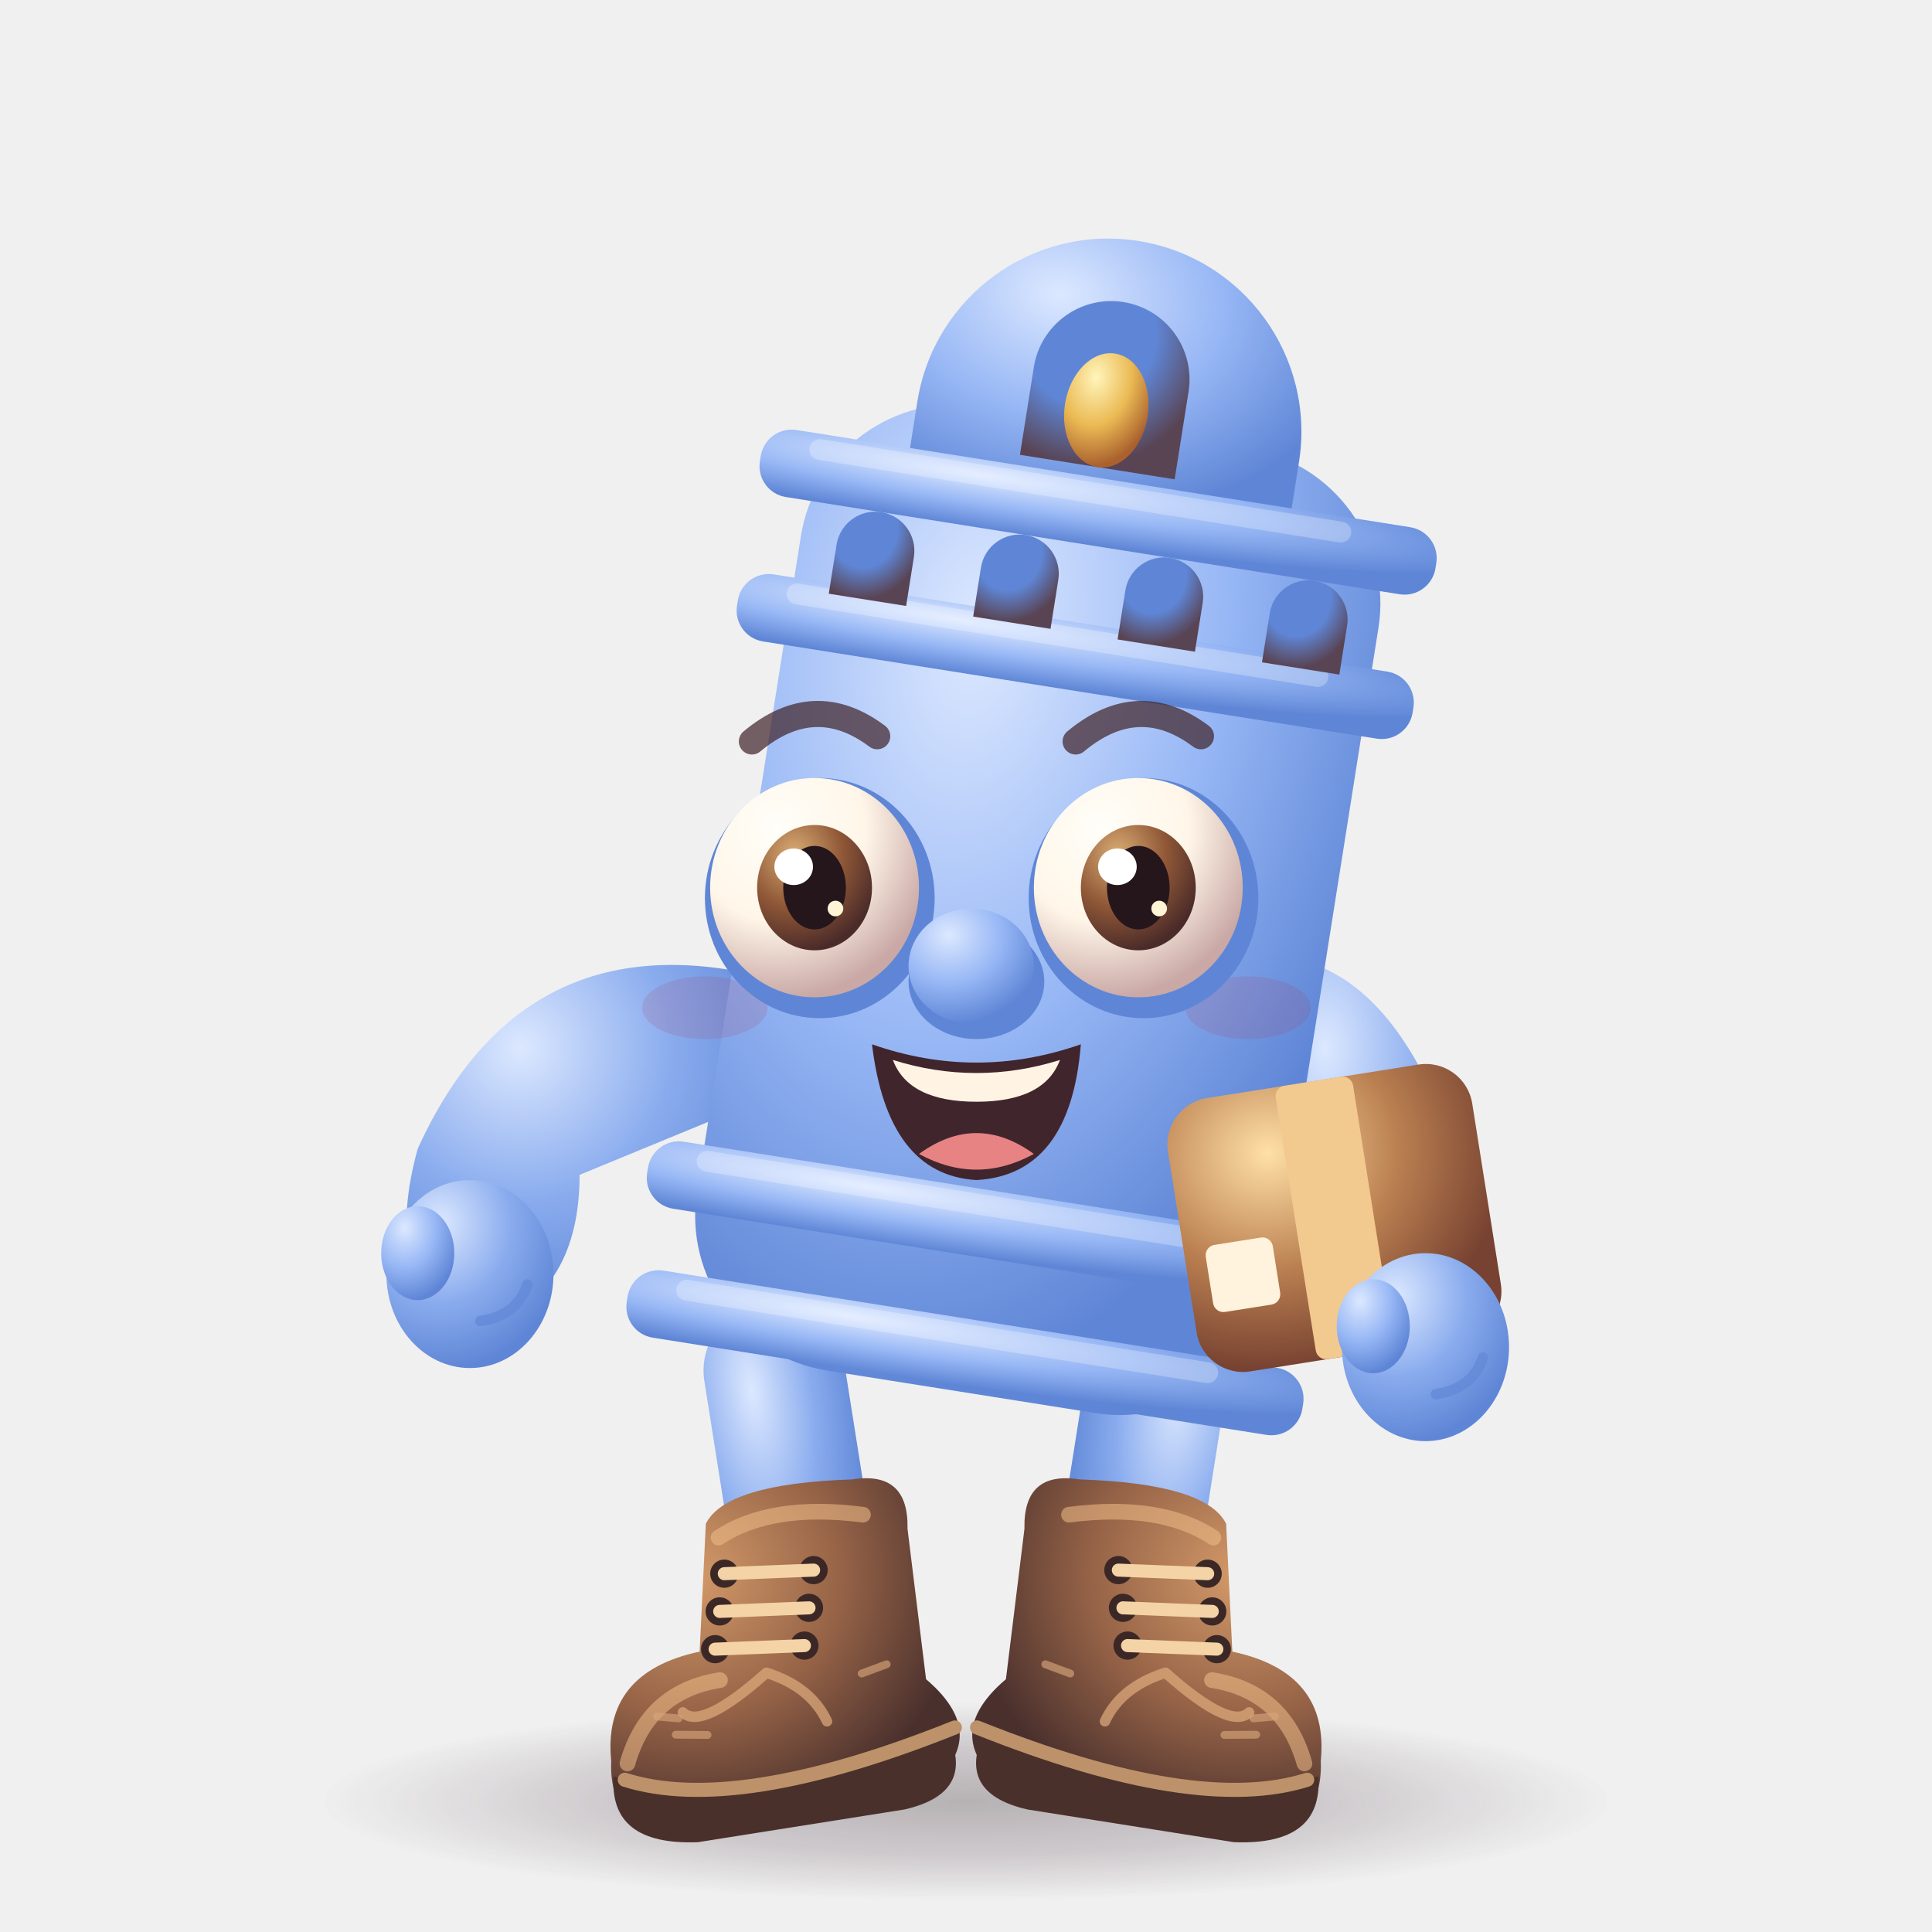
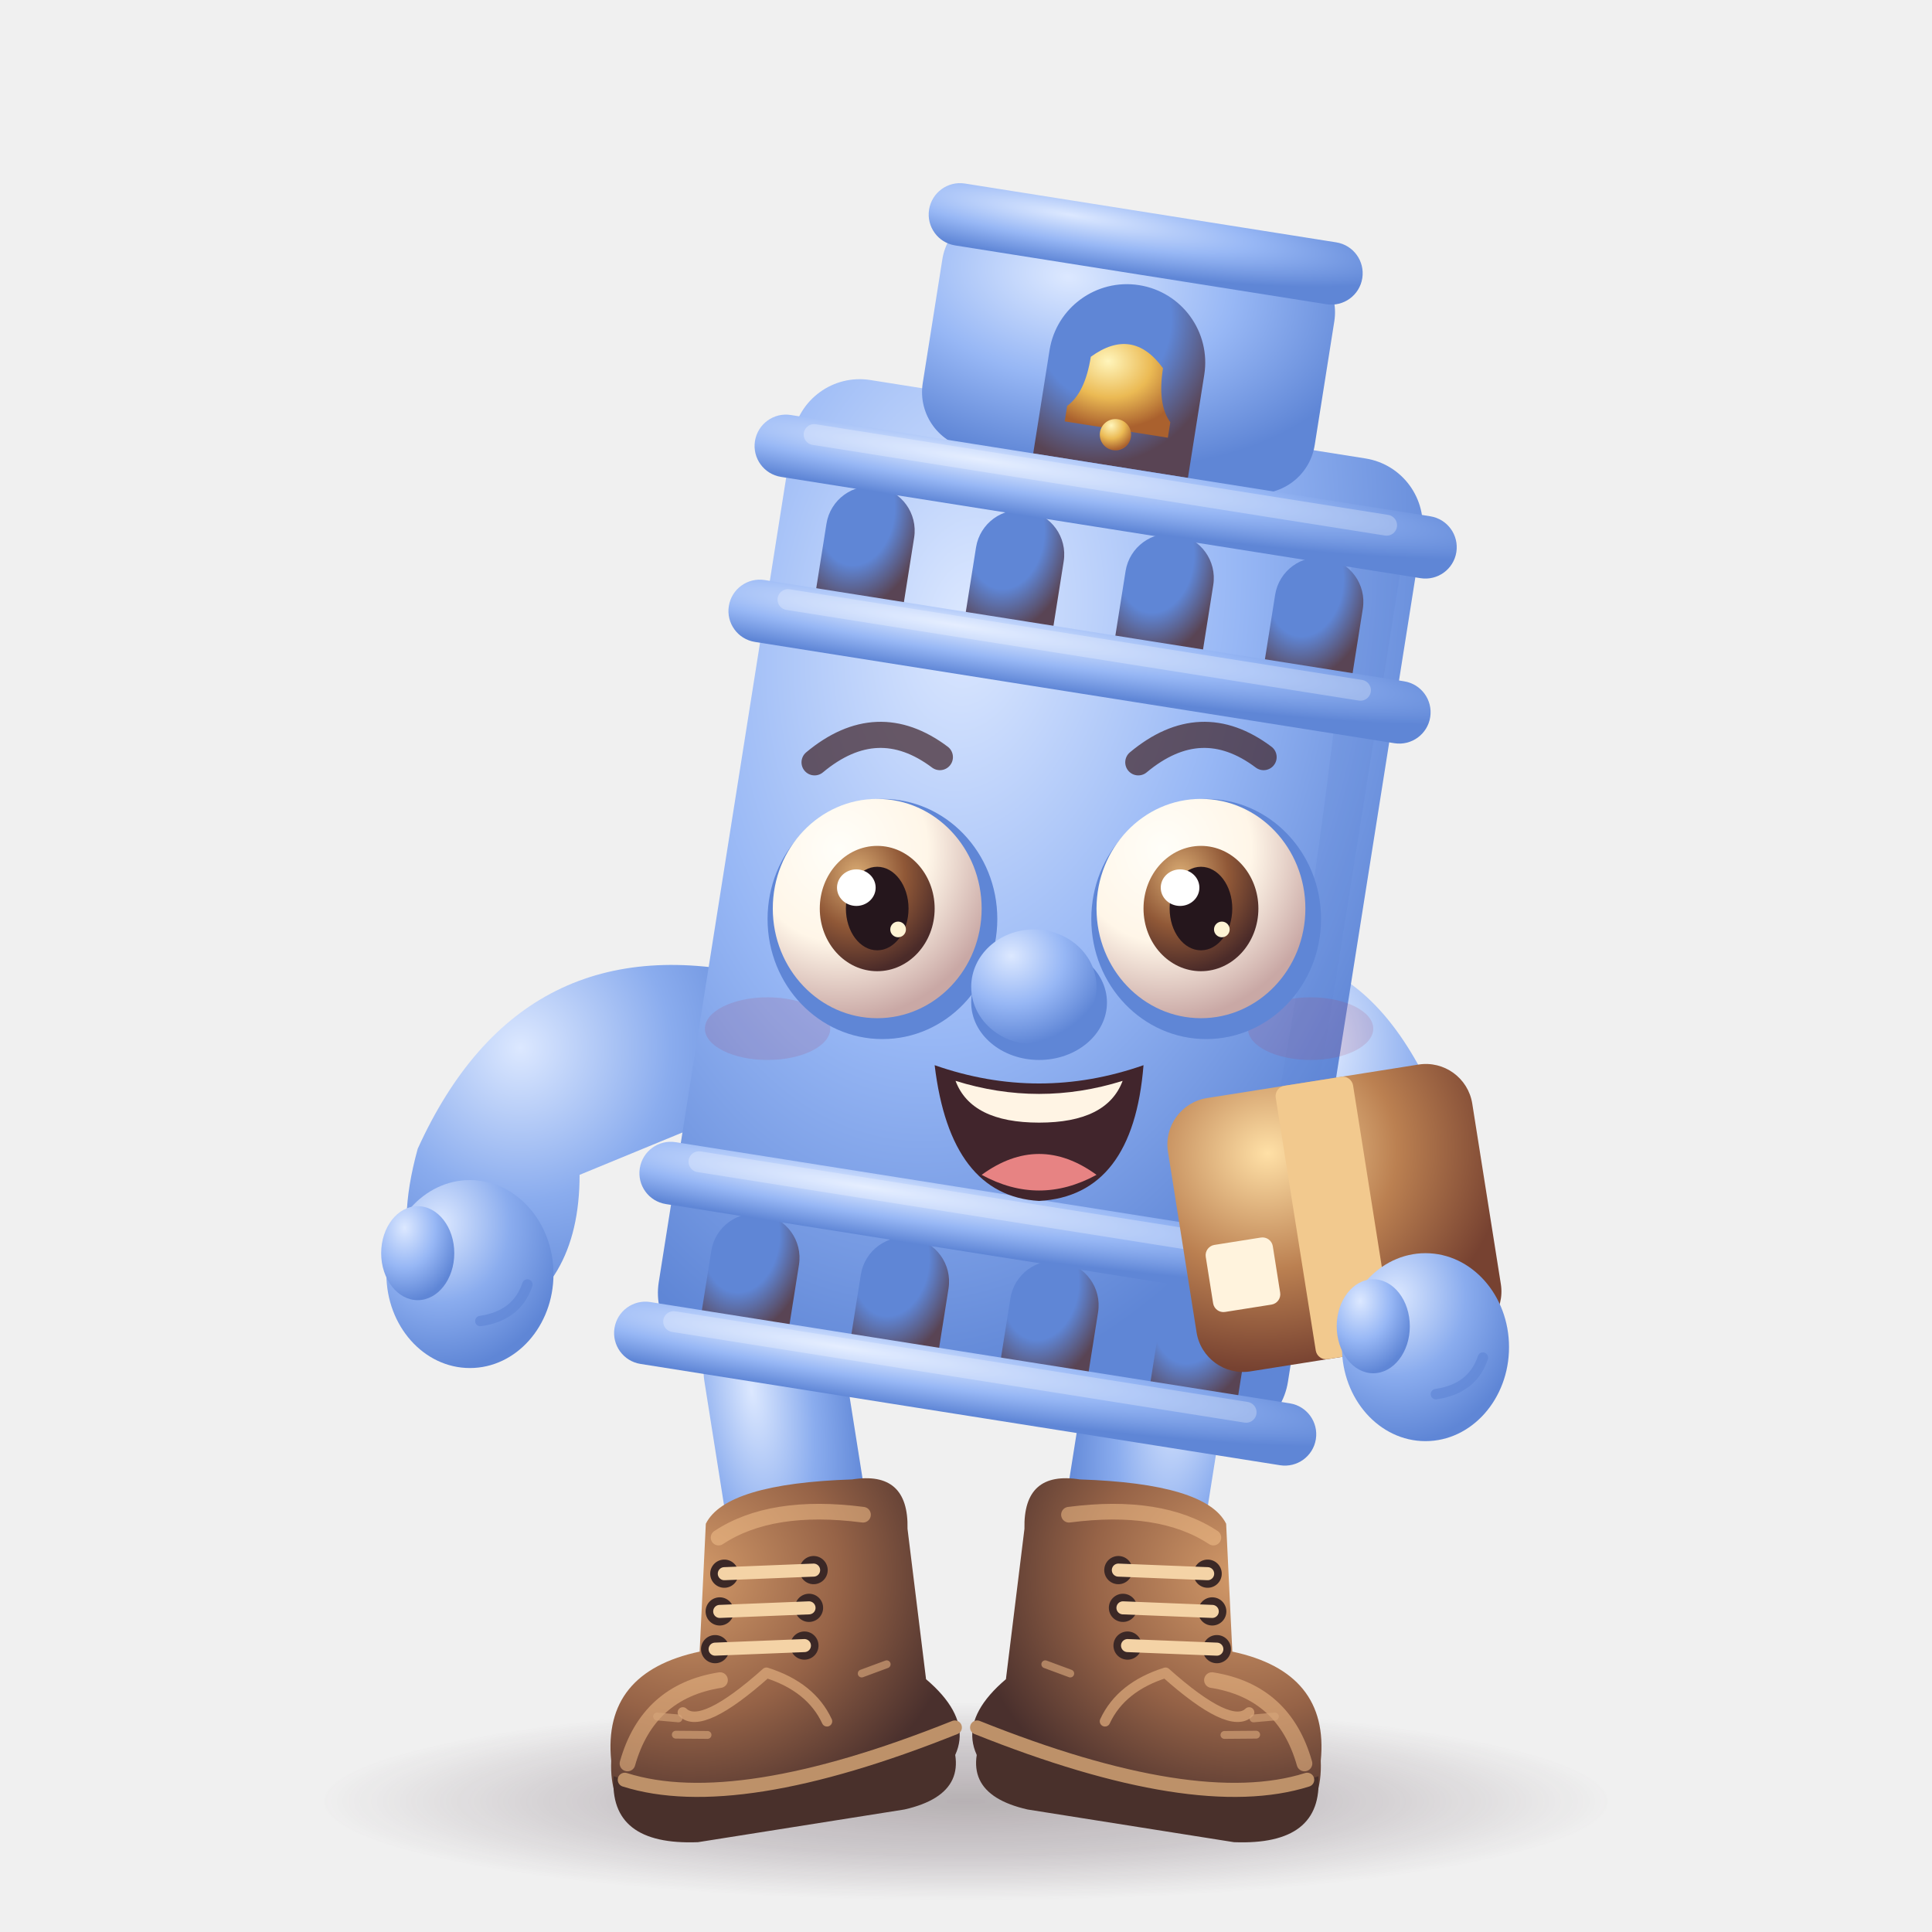
<svg xmlns="http://www.w3.org/2000/svg" viewBox="0 0 64 64" width="160" height="160" role="img" aria-label="Pisa, Orders">
  <defs>
    <radialGradient id="sm-pisa-clay" cx="32%" cy="23%" r="78%">
      <stop offset="0" stop-color="#DCE8FF" />
      <stop offset="0.54" stop-color="#97B7F5" />
      <stop offset="1" stop-color="#5F86D6" />
    </radialGradient>
    <radialGradient id="sm-pisa-arm" cx="32%" cy="23%" r="78%">
      <stop offset="0" stop-color="#DCE8FF" />
      <stop offset="0.54" stop-color="#8AACEE" />
      <stop offset="1" stop-color="#5F86D6" />
    </radialGradient>
    <radialGradient id="sm-pisa-recess" cx="32%" cy="23%" r="78%">
      <stop offset="0" stop-color="#5F86D6" />
      <stop offset="0.54" stop-color="#5F86D6" />
      <stop offset="1" stop-color="#594454" />
    </radialGradient>
    <radialGradient id="sm-pisa-boot" cx="32%" cy="23%" r="78%">
      <stop offset="0" stop-color="#d39a69" />
      <stop offset="0.54" stop-color="#966347" />
      <stop offset="1" stop-color="#4a302d" />
    </radialGradient>
    <radialGradient id="sm-pisa-wood" cx="32%" cy="23%" r="78%">
      <stop offset="0" stop-color="#ffe0a6" />
      <stop offset="0.54" stop-color="#bb8051" />
      <stop offset="1" stop-color="#774231" />
    </radialGradient>
    <radialGradient id="sm-pisa-gold" cx="32%" cy="23%" r="78%">
      <stop offset="0" stop-color="#fff5bb" />
      <stop offset="0.54" stop-color="#ebba54" />
      <stop offset="1" stop-color="#aa612e" />
    </radialGradient>
    <radialGradient id="sm-pisa-red" cx="32%" cy="23%" r="78%">
      <stop offset="0" stop-color="#ffb3a4" />
      <stop offset="0.54" stop-color="#e47065" />
      <stop offset="1" stop-color="#a53247" />
    </radialGradient>
    <radialGradient id="sm-pisa-white" cx="32%" cy="23%" r="78%">
      <stop offset="0" stop-color="#fffef9" />
      <stop offset="0.54" stop-color="#fff6e8" />
      <stop offset="1" stop-color="#c9a8a5" />
    </radialGradient>
    <radialGradient id="sm-pisa-iris" cx="32%" cy="23%" r="78%">
      <stop offset="0" stop-color="#d9ab73" />
      <stop offset="0.54" stop-color="#905837" />
      <stop offset="1" stop-color="#4b2b29" />
    </radialGradient>
    <radialGradient id="sm-pisa-floor">
      <stop stop-color="#38252e" stop-opacity=".31" />
      <stop offset=".55" stop-color="#483442" stop-opacity=".2" />
      <stop offset="1" stop-color="#483442" stop-opacity="0" />
    </radialGradient>
  </defs>
  <g transform="scale(0.17297) translate(35 0)">
    <ellipse cx="150" cy="345" rx="123" ry="19" fill="url(#sm-pisa-floor)" />
    <g transform="translate(119 302) rotate(-9) scale(1 1)">
      <rect x="-13" y="-53" width="27" height="71" rx="13" fill="url(#sm-pisa-arm)" />
      <path d="M-17-13Q-12-20 12-17Q23-17 21-6L20 23Q32 37 14 45H-27Q-45 44-42 29Q-41 12-22 11Z" fill="url(#sm-pisa-boot)" />
      <path d="M-42 32Q-24 42 22 32Q27 46 12 47H-28Q-45 45-42 32Z" fill="#49302b" />
      <path d="M-40 33Q-20 43 24 33" fill="none" stroke="#bd9169" stroke-width="2.7" stroke-linecap="round" stroke-linejoin="round" />
      <path d="M-39 30Q-33 17-19 17M-15-10Q-4-15 13-10" fill="none" stroke="#f1bd89" stroke-width="3" opacity="0.55" stroke-linecap="round" stroke-linejoin="round" />
      <ellipse cx="-15" cy="-3" rx="2.7" ry="2.7" fill="#3b2826" />
      <ellipse cx="2" cy="-1" rx="2.7" ry="2.7" fill="#3b2826" />
      <path d="M-15 -3l17 2" fill="none" stroke="#f4d3a6" stroke-width="2.5" stroke-linecap="round" stroke-linejoin="round" />
      <ellipse cx="-17" cy="4" rx="2.7" ry="2.7" fill="#3b2826" />
      <ellipse cx="0" cy="6" rx="2.7" ry="2.7" fill="#3b2826" />
      <path d="M-17 4l17 2" fill="none" stroke="#f4d3a6" stroke-width="2.5" stroke-linecap="round" stroke-linejoin="round" />
      <ellipse cx="-19" cy="11" rx="2.7" ry="2.7" fill="#3b2826" />
      <ellipse cx="-2" cy="13" rx="2.7" ry="2.7" fill="#3b2826" />
      <path d="M-19 11l17 2" fill="none" stroke="#f4d3a6" stroke-width="2.5" stroke-linecap="round" stroke-linejoin="round" />
      <path d="M-10 17q-14 9-17 5M-10 17q8 4 10 11" fill="none" stroke="#dfad7d" stroke-width="2" opacity="0.7" stroke-linecap="round" stroke-linejoin="round" />
      <path d="M-29 26l6 1m-9-5l4 1m36-3l5-1" fill="none" stroke="#d5a47a" stroke-width="1.5" opacity="0.65" stroke-linecap="round" stroke-linejoin="round" />
    </g>
    <g transform="translate(181 302) rotate(9) scale(-1 1)">
      <rect x="-13" y="-53" width="27" height="71" rx="13" fill="url(#sm-pisa-arm)" />
      <path d="M-17-13Q-12-20 12-17Q23-17 21-6L20 23Q32 37 14 45H-27Q-45 44-42 29Q-41 12-22 11Z" fill="url(#sm-pisa-boot)" />
      <path d="M-42 32Q-24 42 22 32Q27 46 12 47H-28Q-45 45-42 32Z" fill="#49302b" />
      <path d="M-40 33Q-20 43 24 33" fill="none" stroke="#bd9169" stroke-width="2.7" stroke-linecap="round" stroke-linejoin="round" />
      <path d="M-39 30Q-33 17-19 17M-15-10Q-4-15 13-10" fill="none" stroke="#f1bd89" stroke-width="3" opacity="0.55" stroke-linecap="round" stroke-linejoin="round" />
      <ellipse cx="-15" cy="-3" rx="2.7" ry="2.7" fill="#3b2826" />
      <ellipse cx="2" cy="-1" rx="2.7" ry="2.7" fill="#3b2826" />
      <path d="M-15 -3l17 2" fill="none" stroke="#f4d3a6" stroke-width="2.5" stroke-linecap="round" stroke-linejoin="round" />
      <ellipse cx="-17" cy="4" rx="2.7" ry="2.7" fill="#3b2826" />
      <ellipse cx="0" cy="6" rx="2.7" ry="2.7" fill="#3b2826" />
      <path d="M-17 4l17 2" fill="none" stroke="#f4d3a6" stroke-width="2.5" stroke-linecap="round" stroke-linejoin="round" />
      <ellipse cx="-19" cy="11" rx="2.7" ry="2.7" fill="#3b2826" />
      <ellipse cx="-2" cy="13" rx="2.7" ry="2.7" fill="#3b2826" />
      <path d="M-19 11l17 2" fill="none" stroke="#f4d3a6" stroke-width="2.5" stroke-linecap="round" stroke-linejoin="round" />
      <path d="M-10 17q-14 9-17 5M-10 17q8 4 10 11" fill="none" stroke="#dfad7d" stroke-width="2" opacity="0.7" stroke-linecap="round" stroke-linejoin="round" />
      <path d="M-29 26l6 1m-9-5l4 1m36-3l5-1" fill="none" stroke="#d5a47a" stroke-width="1.5" opacity="0.65" stroke-linecap="round" stroke-linejoin="round" />
    </g>
    <path d="M111 187Q65 176 45 220Q37 249 59 254Q76 247 76 225L110 211Z" fill="url(#sm-pisa-arm)" />
    <path d="M207 183Q238 183 250 245L232 260Q219 209 204 222Z" fill="url(#sm-pisa-arm)" />
-     <g transform="rotate(9 147 248)">
-       <rect x="96" y="79" width="112" height="187" rx="30" fill="url(#sm-pisa-clay)" />
-       <path d="M114 97v-17a37 37 0 0 1 74 0v17Z" fill="url(#sm-pisa-clay)" />
-       <path d="M135 87v-17a15 15 0 0 1 30 0v17Z" fill="url(#sm-pisa-recess)" />
-       <ellipse cx="150" cy="76" rx="8" ry="11" fill="url(#sm-pisa-gold)" />
-       <rect x="86" y="89" width="131" height="13" rx="6" fill="url(#sm-pisa-clay)" />
-       <path d="M97 92H198" fill="none" stroke="white" stroke-width="4" opacity="0.26" stroke-linecap="round" stroke-linejoin="round" />
-       <rect x="86" y="117" width="131" height="13" rx="6" fill="url(#sm-pisa-clay)" />
-       <path d="M97 120H198" fill="none" stroke="white" stroke-width="4" opacity="0.26" stroke-linecap="round" stroke-linejoin="round" />
-       <rect x="86" y="227" width="131" height="13" rx="6" fill="url(#sm-pisa-clay)" />
-       <path d="M97 230H198" fill="none" stroke="white" stroke-width="4" opacity="0.26" stroke-linecap="round" stroke-linejoin="round" />
-       <rect x="86" y="252" width="131" height="13" rx="6" fill="url(#sm-pisa-clay)" />
-       <path d="M97 255H198" fill="none" stroke="white" stroke-width="4" opacity="0.26" stroke-linecap="round" stroke-linejoin="round" />
-       <path d="M103 119v-9.5a7.5 7.5 0 0 1 15 0v9.5Z" fill="url(#sm-pisa-recess)" />
-       <path d="M131 119v-9.5a7.5 7.5 0 0 1 15 0v9.5Z" fill="url(#sm-pisa-recess)" />
-       <path d="M159 119v-9.5a7.5 7.5 0 0 1 15 0v9.5Z" fill="url(#sm-pisa-recess)" />
-       <path d="M187 119v-9.5a7.5 7.5 0 0 1 15 0v9.5Z" fill="url(#sm-pisa-recess)" />
+     <g transform="rotate(9 150 264)">
+       <rect x="89" y="78" width="122" height="190" rx="13" fill="url(#sm-pisa-clay)" />
+       <path d="M198 90H208V254H198Q204 178 198 90Z" fill="#5F86D6" opacity=".24" />
+       <rect x="112" y="42" width="76" height="46" rx="11" fill="url(#sm-pisa-clay)" />
+       <rect x="108" y="38" width="84" height="12" rx="6" fill="url(#sm-pisa-clay)" />
+       <path d="M135 87v-20a15 15 0 0 1 30 0v20Z" fill="url(#sm-pisa-recess)" />
+       <path d="M140 77Q143 74 143 67Q150 60 157 67Q157 74 160 77V80H140Z" fill="url(#sm-pisa-gold)" />
+       <ellipse cx="150" cy="81" rx="3" ry="3" fill="url(#sm-pisa-gold)" />
+       <path d="M98 122v-15.5a8.5 8.5 0 0 1 17 0v15.5Z" fill="url(#sm-pisa-recess)" />
+       <path d="M127 122v-15.5a8.5 8.5 0 0 1 17 0v15.5Z" fill="url(#sm-pisa-recess)" />
+       <path d="M156 122v-15.5a8.5 8.5 0 0 1 17 0v15.5Z" fill="url(#sm-pisa-recess)" />
+       <path d="M185 122v-15.5a8.5 8.5 0 0 1 17 0v15.5Z" fill="url(#sm-pisa-recess)" />
+       <path d="M98 263v-15.5a8.5 8.5 0 0 1 17 0v15.5Z" fill="url(#sm-pisa-recess)" />
+       <path d="M127 263v-15.5a8.5 8.5 0 0 1 17 0v15.5Z" fill="url(#sm-pisa-recess)" />
+       <path d="M156 263v-15.5a8.5 8.5 0 0 1 17 0v15.5Z" fill="url(#sm-pisa-recess)" />
+       <path d="M185 263v-15.5a8.5 8.5 0 0 1 17 0v15.5Z" fill="url(#sm-pisa-recess)" />
+       <rect x="82" y="87" width="136" height="12" rx="6" fill="url(#sm-pisa-clay)" />
+       <path d="M93 90H204" fill="none" stroke="white" stroke-width="4" opacity="0.26" stroke-linecap="round" stroke-linejoin="round" />
+       <rect x="82" y="119" width="136" height="12" rx="6" fill="url(#sm-pisa-clay)" />
+       <path d="M93 122H204" fill="none" stroke="white" stroke-width="4" opacity="0.26" stroke-linecap="round" stroke-linejoin="round" />
+       <rect x="82" y="228" width="136" height="12" rx="6" fill="url(#sm-pisa-clay)" />
+       <path d="M93 231H204" fill="none" stroke="white" stroke-width="4" opacity="0.26" stroke-linecap="round" stroke-linejoin="round" />
+       <rect x="82" y="259" width="136" height="12" rx="6" fill="url(#sm-pisa-clay)" />
+       <path d="M93 262H204" fill="none" stroke="white" stroke-width="4" opacity="0.26" stroke-linecap="round" stroke-linejoin="round" />
    </g>
    <ellipse cx="55" cy="244" rx="16" ry="18" fill="url(#sm-pisa-arm)" />
    <ellipse cx="45" cy="240" rx="7" ry="9" fill="url(#sm-pisa-clay)" />
    <path d="M57 253q7 -1 9 -7" fill="none" stroke="#5F86D6" stroke-width="2" opacity="0.65" stroke-linecap="round" stroke-linejoin="round" />
-     <g transform="translate(152 170)">
+     <g transform="translate(164 174)">
      <ellipse cx="-52" cy="23" rx="12" ry="6" fill="#a63655" opacity=".15" />
      <ellipse cx="52" cy="23" rx="12" ry="6" fill="#a63655" opacity=".15" />
      <g class="sm-blink">
        <g transform="translate(-31 0)">
          <path d="M-12 -28Q0 -38 12 -29" fill="none" stroke="#41252C" stroke-width="5" opacity="0.72" stroke-linecap="round" stroke-linejoin="round" />
          <ellipse cx="1" cy="2" rx="22" ry="23" fill="#5F86D6" />
          <ellipse cx="0" cy="0" rx="20" ry="21" fill="url(#sm-pisa-white)" />
          <ellipse cx="0" cy="0" rx="11" ry="12" fill="url(#sm-pisa-iris)" />
          <ellipse cx="0" cy="0" rx="6" ry="8" fill="#25161c" />
          <ellipse cx="-4" cy="-4" rx="3.7" ry="3.5" fill="white" />
          <ellipse cx="4" cy="4" rx="1.5" ry="1.5" fill="#fff4d5" />
        </g>
        <g transform="translate(31 0)">
          <path d="M-12 -28Q0 -38 12 -29" fill="none" stroke="#41252C" stroke-width="5" opacity="0.72" stroke-linecap="round" stroke-linejoin="round" />
          <ellipse cx="1" cy="2" rx="22" ry="23" fill="#5F86D6" />
          <ellipse cx="0" cy="0" rx="20" ry="21" fill="url(#sm-pisa-white)" />
          <ellipse cx="0" cy="0" rx="11" ry="12" fill="url(#sm-pisa-iris)" />
          <ellipse cx="0" cy="0" rx="6" ry="8" fill="#25161c" />
          <ellipse cx="-4" cy="-4" rx="3.7" ry="3.5" fill="white" />
          <ellipse cx="4" cy="4" rx="1.5" ry="1.5" fill="#fff4d5" />
        </g>
      </g>
      <ellipse cx="0" cy="18" rx="13" ry="11" fill="#5F86D6" />
      <ellipse cx="-1" cy="15" rx="12" ry="11" fill="url(#sm-pisa-clay)" />
      <path d="M-20 30Q0 37 20 30Q18 55 0 56Q-17 55-20 30Z" fill="#41252C" />
      <path d="M-16 33Q0 38 16 33Q13 41 0 41Q-13 41-16 33Z" fill="#fff4e4" />
      <path d="M-11 51Q0 43 11 51Q0 57-11 51Z" fill="#e78383" />
    </g>
    <g transform="rotate(-9 219 233)">
      <rect x="191" y="207" width="59" height="53" rx="9" fill="url(#sm-pisa-wood)" />
      <rect x="213" y="207" width="15" height="53" rx="2" fill="#f2c98e" />
      <rect x="195" y="235" width="13" height="13" rx="2" fill="#fff3dd" />
    </g>
    <ellipse cx="238" cy="258" rx="16" ry="18" fill="url(#sm-pisa-arm)" />
    <ellipse cx="228" cy="254" rx="7" ry="9" fill="url(#sm-pisa-clay)" />
    <path d="M240 267q7 -1 9 -7" fill="none" stroke="#5F86D6" stroke-width="2" opacity="0.65" stroke-linecap="round" stroke-linejoin="round" />
  </g>
</svg>
